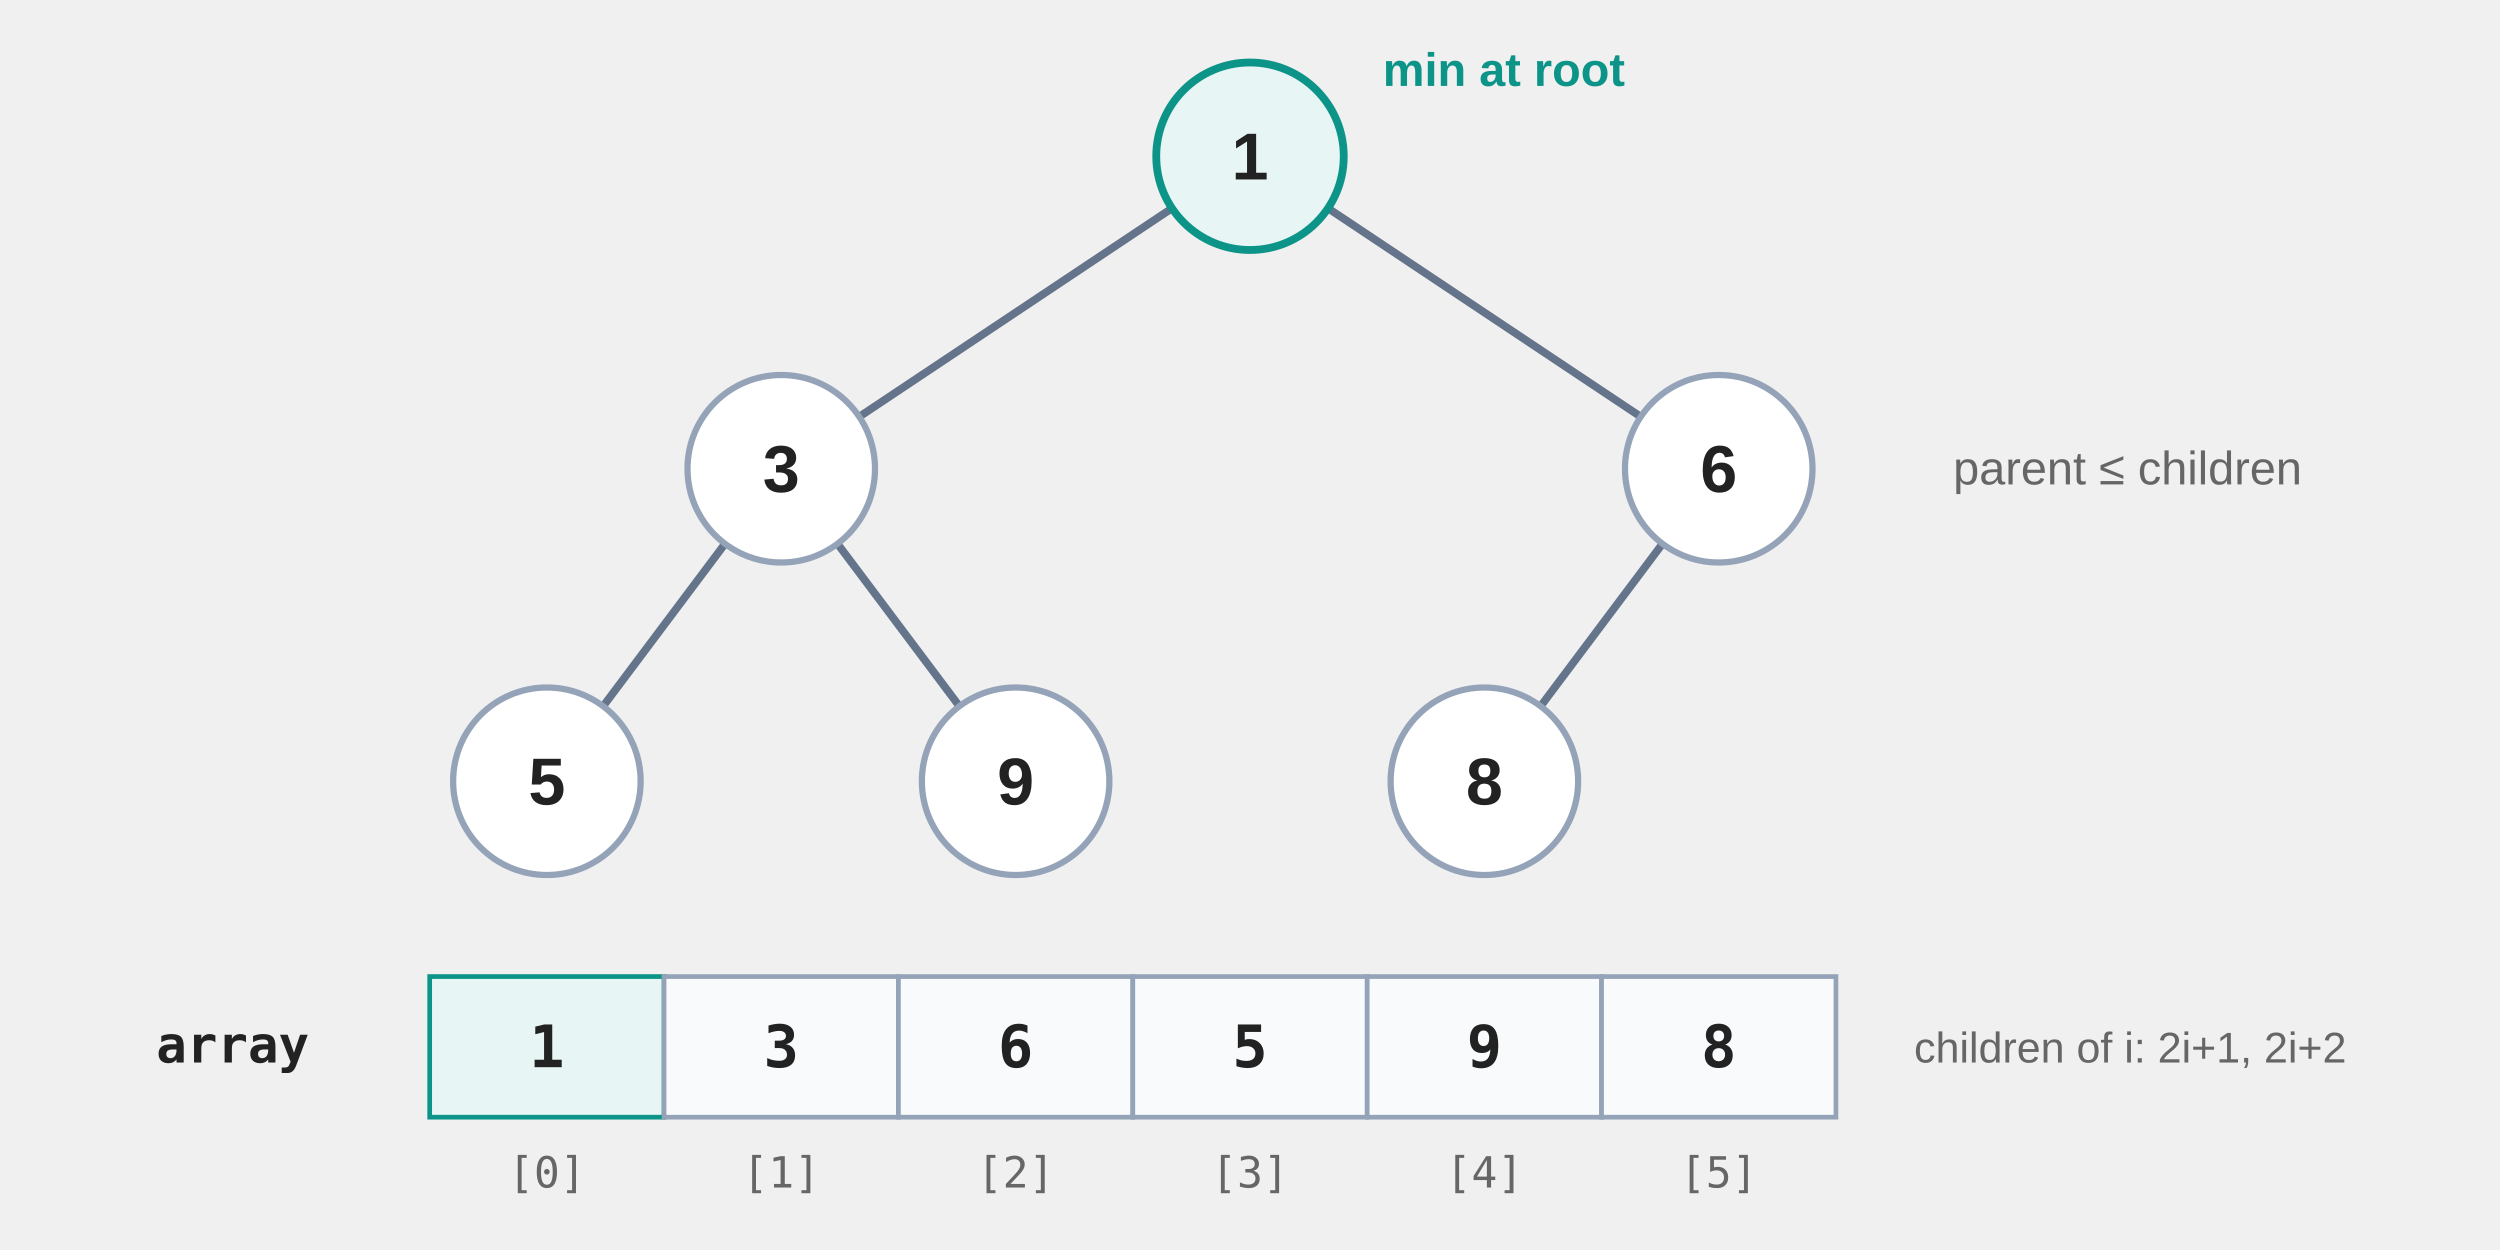
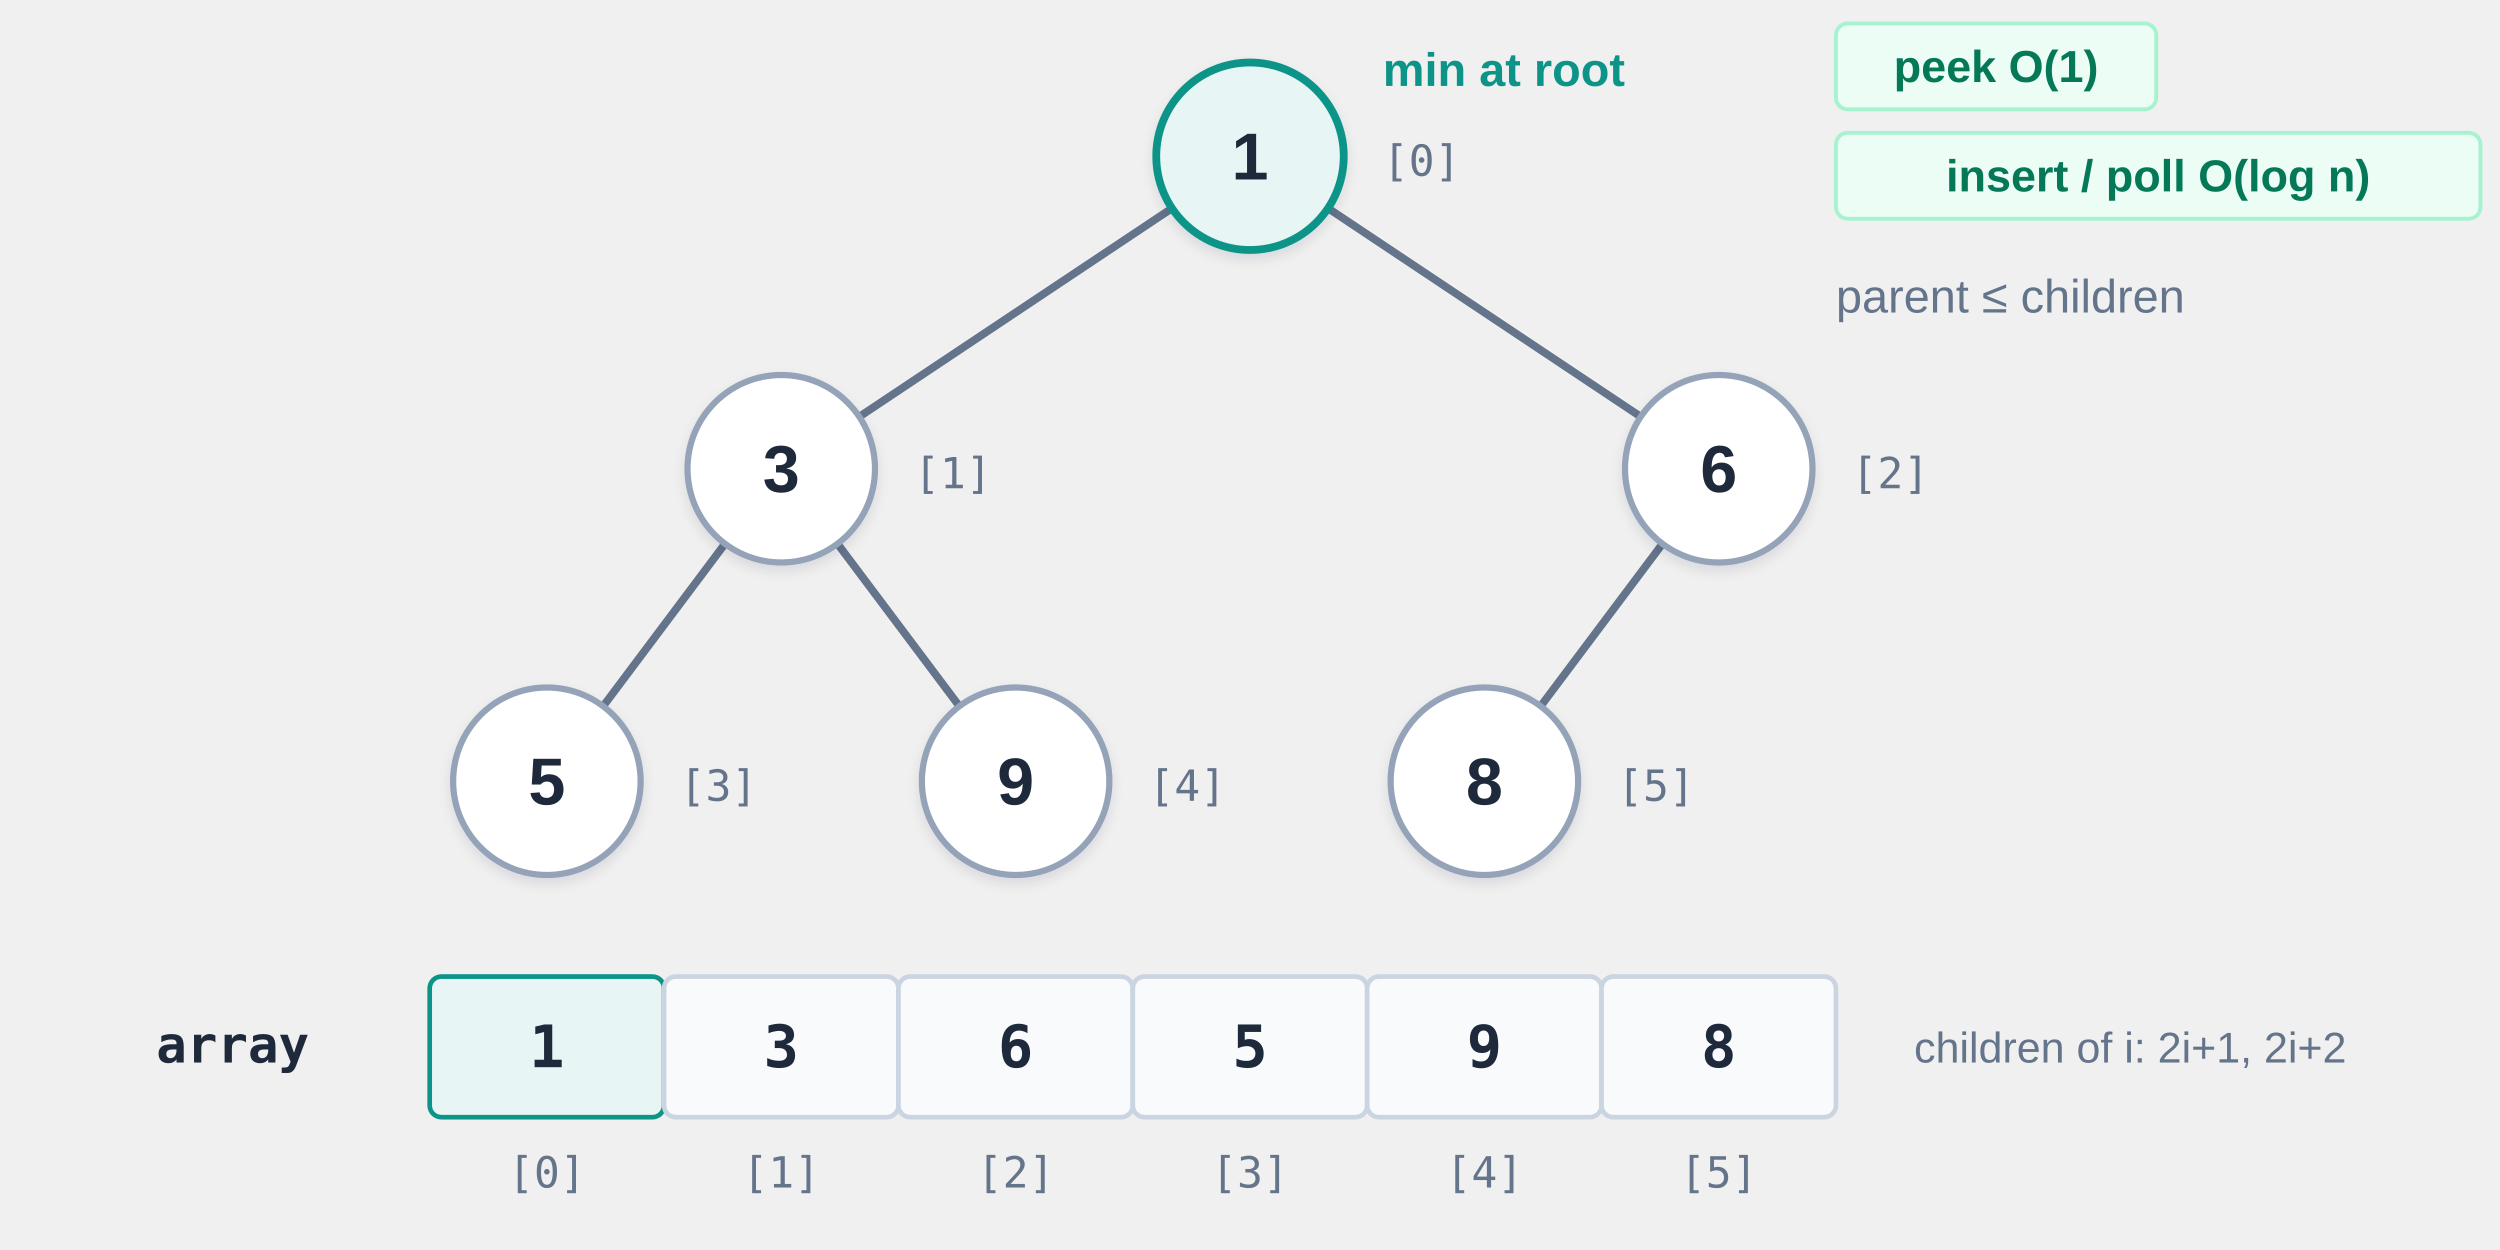
<svg xmlns="http://www.w3.org/2000/svg" width="640" height="320" viewBox="0 0 640 320" role="img" aria-label="Min-heap: root 1, children 3 and 6, then 5, 9 and 8; every parent is less than or equal to its children. The same heap stored in an array is 1, 3, 6, 5, 9, 8 at indices 0 to 5">
  <defs>
    <marker id="hp-a" viewBox="0 0 10 10" refX="9" refY="5" markerWidth="7" markerHeight="7" orient="auto-start-reverse">
-       <path d="M0 0 L10 5 L0 10 Z" fill="#555555" />
+       <path d="M0 0 L10 5 L0 10 Z" fill="#7C8DA6" />
    </marker>
    <marker id="hp-h" viewBox="0 0 10 10" refX="9" refY="5" markerWidth="7" markerHeight="7" orient="auto-start-reverse">
      <path d="M0 0 L10 5 L0 10 Z" fill="#B45309" />
    </marker>
+     <filter id="hp-s" x="-10%" y="-15%" width="120%" height="150%">
+       <feDropShadow dx="0" dy="1.5" stdDeviation="1.5" flood-color="#0F172A" flood-opacity="0.10" />
+     </filter>
  </defs>
-   <path d="M320 40 L200 120" fill="none" stroke="#64748B" stroke-width="2" />
-   <path d="M320 40 L440 120" fill="none" stroke="#64748B" stroke-width="2" />
-   <path d="M200 120 L140 200" fill="none" stroke="#64748B" stroke-width="2" />
-   <path d="M200 120 L260 200" fill="none" stroke="#64748B" stroke-width="2" />
-   <path d="M440 120 L380 200" fill="none" stroke="#64748B" stroke-width="2" />
-   <circle cx="320" cy="40" r="24" fill="#E7F6F4" stroke="#0D9488" stroke-width="2" />
-   <text x="320" y="45.95" text-anchor="middle" font-family="system-ui, -apple-system, 'Segoe UI', Arial, sans-serif" font-size="17" font-weight="700" fill="#222222">1</text>
-   <circle cx="200" cy="120" r="24" fill="#FFFFFF" stroke="#94A3B8" stroke-width="1.6" />
-   <text x="200" y="125.95" text-anchor="middle" font-family="system-ui, -apple-system, 'Segoe UI', Arial, sans-serif" font-size="17" font-weight="700" fill="#222222">3</text>
-   <circle cx="440" cy="120" r="24" fill="#FFFFFF" stroke="#94A3B8" stroke-width="1.6" />
-   <text x="440" y="125.95" text-anchor="middle" font-family="system-ui, -apple-system, 'Segoe UI', Arial, sans-serif" font-size="17" font-weight="700" fill="#222222">6</text>
-   <circle cx="140" cy="200" r="24" fill="#FFFFFF" stroke="#94A3B8" stroke-width="1.6" />
-   <text x="140" y="205.95" text-anchor="middle" font-family="system-ui, -apple-system, 'Segoe UI', Arial, sans-serif" font-size="17" font-weight="700" fill="#222222">5</text>
-   <circle cx="260" cy="200" r="24" fill="#FFFFFF" stroke="#94A3B8" stroke-width="1.6" />
-   <text x="260" y="205.95" text-anchor="middle" font-family="system-ui, -apple-system, 'Segoe UI', Arial, sans-serif" font-size="17" font-weight="700" fill="#222222">9</text>
-   <circle cx="380" cy="200" r="24" fill="#FFFFFF" stroke="#94A3B8" stroke-width="1.6" />
-   <text x="380" y="205.95" text-anchor="middle" font-family="system-ui, -apple-system, 'Segoe UI', Arial, sans-serif" font-size="17" font-weight="700" fill="#222222">8</text>
+   <path d="M320 40 L200 120" fill="none" stroke="#64748B" stroke-width="2" stroke-linecap="round" stroke-linejoin="round" />
+   <path d="M320 40 L440 120" fill="none" stroke="#64748B" stroke-width="2" stroke-linecap="round" stroke-linejoin="round" />
+   <path d="M200 120 L140 200" fill="none" stroke="#64748B" stroke-width="2" stroke-linecap="round" stroke-linejoin="round" />
+   <path d="M200 120 L260 200" fill="none" stroke="#64748B" stroke-width="2" stroke-linecap="round" stroke-linejoin="round" />
+   <path d="M440 120 L380 200" fill="none" stroke="#64748B" stroke-width="2" stroke-linecap="round" stroke-linejoin="round" />
+   <circle cx="320" cy="40" r="24" fill="#E7F6F4" stroke="#0D9488" stroke-width="2" filter="url(#hp-s)" />
+   <text x="320" y="45.95" text-anchor="middle" font-family="system-ui, -apple-system, 'Segoe UI', Arial, sans-serif" font-size="17" font-weight="700" fill="#1E293B">1</text>
+   <circle cx="200" cy="120" r="24" fill="#FFFFFF" stroke="#94A3B8" stroke-width="1.6" filter="url(#hp-s)" />
+   <text x="200" y="125.95" text-anchor="middle" font-family="system-ui, -apple-system, 'Segoe UI', Arial, sans-serif" font-size="17" font-weight="700" fill="#1E293B">3</text>
+   <circle cx="440" cy="120" r="24" fill="#FFFFFF" stroke="#94A3B8" stroke-width="1.6" filter="url(#hp-s)" />
+   <text x="440" y="125.95" text-anchor="middle" font-family="system-ui, -apple-system, 'Segoe UI', Arial, sans-serif" font-size="17" font-weight="700" fill="#1E293B">6</text>
+   <circle cx="140" cy="200" r="24" fill="#FFFFFF" stroke="#94A3B8" stroke-width="1.6" filter="url(#hp-s)" />
+   <text x="140" y="205.95" text-anchor="middle" font-family="system-ui, -apple-system, 'Segoe UI', Arial, sans-serif" font-size="17" font-weight="700" fill="#1E293B">5</text>
+   <circle cx="260" cy="200" r="24" fill="#FFFFFF" stroke="#94A3B8" stroke-width="1.6" filter="url(#hp-s)" />
+   <text x="260" y="205.95" text-anchor="middle" font-family="system-ui, -apple-system, 'Segoe UI', Arial, sans-serif" font-size="17" font-weight="700" fill="#1E293B">9</text>
+   <circle cx="380" cy="200" r="24" fill="#FFFFFF" stroke="#94A3B8" stroke-width="1.6" filter="url(#hp-s)" />
+   <text x="380" y="205.95" text-anchor="middle" font-family="system-ui, -apple-system, 'Segoe UI', Arial, sans-serif" font-size="17" font-weight="700" fill="#1E293B">8</text>
+   <text x="354" y="45" text-anchor="start" font-family="ui-monospace, Consolas, monospace" font-size="11" font-weight="400" fill="#64748B">[0]</text>
+   <text x="234" y="125" text-anchor="start" font-family="ui-monospace, Consolas, monospace" font-size="11" font-weight="400" fill="#64748B">[1]</text>
+   <text x="474" y="125" text-anchor="start" font-family="ui-monospace, Consolas, monospace" font-size="11" font-weight="400" fill="#64748B">[2]</text>
+   <text x="174" y="205" text-anchor="start" font-family="ui-monospace, Consolas, monospace" font-size="11" font-weight="400" fill="#64748B">[3]</text>
+   <text x="294" y="205" text-anchor="start" font-family="ui-monospace, Consolas, monospace" font-size="11" font-weight="400" fill="#64748B">[4]</text>
+   <text x="414" y="205" text-anchor="start" font-family="ui-monospace, Consolas, monospace" font-size="11" font-weight="400" fill="#64748B">[5]</text>
  <text x="354" y="22" text-anchor="start" font-family="system-ui, -apple-system, 'Segoe UI', Arial, sans-serif" font-size="12" font-weight="650" fill="#0D9488">min at root</text>
-   <text x="500" y="124" text-anchor="start" font-family="system-ui, -apple-system, 'Segoe UI', Arial, sans-serif" font-size="12" font-weight="400" fill="#666666">parent ≤ children</text>
-   <text x="40" y="272" text-anchor="start" font-family="ui-monospace, Consolas, monospace" font-size="13" font-weight="600" fill="#222222">array</text>
-   <rect x="110" y="250" width="60" height="36" rx="0" fill="#E7F6F4" stroke="#0D9488" stroke-width="1.2" />
-   <text x="140.0" y="273.2" text-anchor="middle" font-family="ui-monospace, Consolas, monospace" font-size="15" font-weight="600" fill="#222222">1</text>
-   <text x="140" y="304" text-anchor="middle" font-family="ui-monospace, Consolas, monospace" font-size="11" font-weight="400" fill="#666666">[0]</text>
-   <rect x="170" y="250" width="60" height="36" rx="0" fill="#F8FAFC" stroke="#94A3B8" stroke-width="1.2" />
-   <text x="200.0" y="273.2" text-anchor="middle" font-family="ui-monospace, Consolas, monospace" font-size="15" font-weight="600" fill="#222222">3</text>
-   <text x="200" y="304" text-anchor="middle" font-family="ui-monospace, Consolas, monospace" font-size="11" font-weight="400" fill="#666666">[1]</text>
-   <rect x="230" y="250" width="60" height="36" rx="0" fill="#F8FAFC" stroke="#94A3B8" stroke-width="1.2" />
-   <text x="260.0" y="273.2" text-anchor="middle" font-family="ui-monospace, Consolas, monospace" font-size="15" font-weight="600" fill="#222222">6</text>
-   <text x="260" y="304" text-anchor="middle" font-family="ui-monospace, Consolas, monospace" font-size="11" font-weight="400" fill="#666666">[2]</text>
-   <rect x="290" y="250" width="60" height="36" rx="0" fill="#F8FAFC" stroke="#94A3B8" stroke-width="1.2" />
-   <text x="320.0" y="273.2" text-anchor="middle" font-family="ui-monospace, Consolas, monospace" font-size="15" font-weight="600" fill="#222222">5</text>
-   <text x="320" y="304" text-anchor="middle" font-family="ui-monospace, Consolas, monospace" font-size="11" font-weight="400" fill="#666666">[3]</text>
-   <rect x="350" y="250" width="60" height="36" rx="0" fill="#F8FAFC" stroke="#94A3B8" stroke-width="1.2" />
-   <text x="380.0" y="273.2" text-anchor="middle" font-family="ui-monospace, Consolas, monospace" font-size="15" font-weight="600" fill="#222222">9</text>
-   <text x="380" y="304" text-anchor="middle" font-family="ui-monospace, Consolas, monospace" font-size="11" font-weight="400" fill="#666666">[4]</text>
-   <rect x="410" y="250" width="60" height="36" rx="0" fill="#F8FAFC" stroke="#94A3B8" stroke-width="1.2" />
-   <text x="440.0" y="273.2" text-anchor="middle" font-family="ui-monospace, Consolas, monospace" font-size="15" font-weight="600" fill="#222222">8</text>
-   <text x="440" y="304" text-anchor="middle" font-family="ui-monospace, Consolas, monospace" font-size="11" font-weight="400" fill="#666666">[5]</text>
-   <text x="490" y="272" text-anchor="start" font-family="system-ui, -apple-system, 'Segoe UI', Arial, sans-serif" font-size="11" font-weight="400" fill="#666666">children of i: 2i+1, 2i+2</text>
+   <rect x="470" y="6" width="82" height="22" rx="3" fill="#ECFDF5" stroke="#A7F3D0" stroke-width="1" />
+   <text x="511.0" y="21" text-anchor="middle" font-family="system-ui, -apple-system, 'Segoe UI', Arial, sans-serif" font-size="11.5" font-weight="600" fill="#047857">peek  O(1)</text>
+   <rect x="470" y="34" width="165" height="22" rx="3" fill="#ECFDF5" stroke="#A7F3D0" stroke-width="1" />
+   <text x="552.5" y="49" text-anchor="middle" font-family="system-ui, -apple-system, 'Segoe UI', Arial, sans-serif" font-size="11.5" font-weight="600" fill="#047857">insert / poll  O(log n)</text>
+   <text x="470" y="80" text-anchor="start" font-family="system-ui, -apple-system, 'Segoe UI', Arial, sans-serif" font-size="12" font-weight="400" fill="#64748B">parent ≤ children</text>
+   <text x="40" y="272" text-anchor="start" font-family="ui-monospace, Consolas, monospace" font-size="13" font-weight="600" fill="#1E293B">array</text>
+   <rect x="110" y="250" width="60" height="36" rx="3" fill="#E7F6F4" stroke="#0D9488" stroke-width="1.2" />
+   <text x="140.0" y="273.2" text-anchor="middle" font-family="ui-monospace, Consolas, monospace" font-size="15" font-weight="600" fill="#1E293B">1</text>
+   <text x="140" y="304" text-anchor="middle" font-family="ui-monospace, Consolas, monospace" font-size="11" font-weight="400" fill="#64748B">[0]</text>
+   <rect x="170" y="250" width="60" height="36" rx="3" fill="#F8FAFC" stroke="#CBD5E1" stroke-width="1.2" />
+   <text x="200.0" y="273.2" text-anchor="middle" font-family="ui-monospace, Consolas, monospace" font-size="15" font-weight="600" fill="#1E293B">3</text>
+   <text x="200" y="304" text-anchor="middle" font-family="ui-monospace, Consolas, monospace" font-size="11" font-weight="400" fill="#64748B">[1]</text>
+   <rect x="230" y="250" width="60" height="36" rx="3" fill="#F8FAFC" stroke="#CBD5E1" stroke-width="1.2" />
+   <text x="260.0" y="273.2" text-anchor="middle" font-family="ui-monospace, Consolas, monospace" font-size="15" font-weight="600" fill="#1E293B">6</text>
+   <text x="260" y="304" text-anchor="middle" font-family="ui-monospace, Consolas, monospace" font-size="11" font-weight="400" fill="#64748B">[2]</text>
+   <rect x="290" y="250" width="60" height="36" rx="3" fill="#F8FAFC" stroke="#CBD5E1" stroke-width="1.2" />
+   <text x="320.0" y="273.2" text-anchor="middle" font-family="ui-monospace, Consolas, monospace" font-size="15" font-weight="600" fill="#1E293B">5</text>
+   <text x="320" y="304" text-anchor="middle" font-family="ui-monospace, Consolas, monospace" font-size="11" font-weight="400" fill="#64748B">[3]</text>
+   <rect x="350" y="250" width="60" height="36" rx="3" fill="#F8FAFC" stroke="#CBD5E1" stroke-width="1.2" />
+   <text x="380.0" y="273.2" text-anchor="middle" font-family="ui-monospace, Consolas, monospace" font-size="15" font-weight="600" fill="#1E293B">9</text>
+   <text x="380" y="304" text-anchor="middle" font-family="ui-monospace, Consolas, monospace" font-size="11" font-weight="400" fill="#64748B">[4]</text>
+   <rect x="410" y="250" width="60" height="36" rx="3" fill="#F8FAFC" stroke="#CBD5E1" stroke-width="1.2" />
+   <text x="440.0" y="273.2" text-anchor="middle" font-family="ui-monospace, Consolas, monospace" font-size="15" font-weight="600" fill="#1E293B">8</text>
+   <text x="440" y="304" text-anchor="middle" font-family="ui-monospace, Consolas, monospace" font-size="11" font-weight="400" fill="#64748B">[5]</text>
+   <text x="490" y="272" text-anchor="start" font-family="system-ui, -apple-system, 'Segoe UI', Arial, sans-serif" font-size="11" font-weight="400" fill="#64748B">children of i: 2i+1, 2i+2</text>
</svg>
